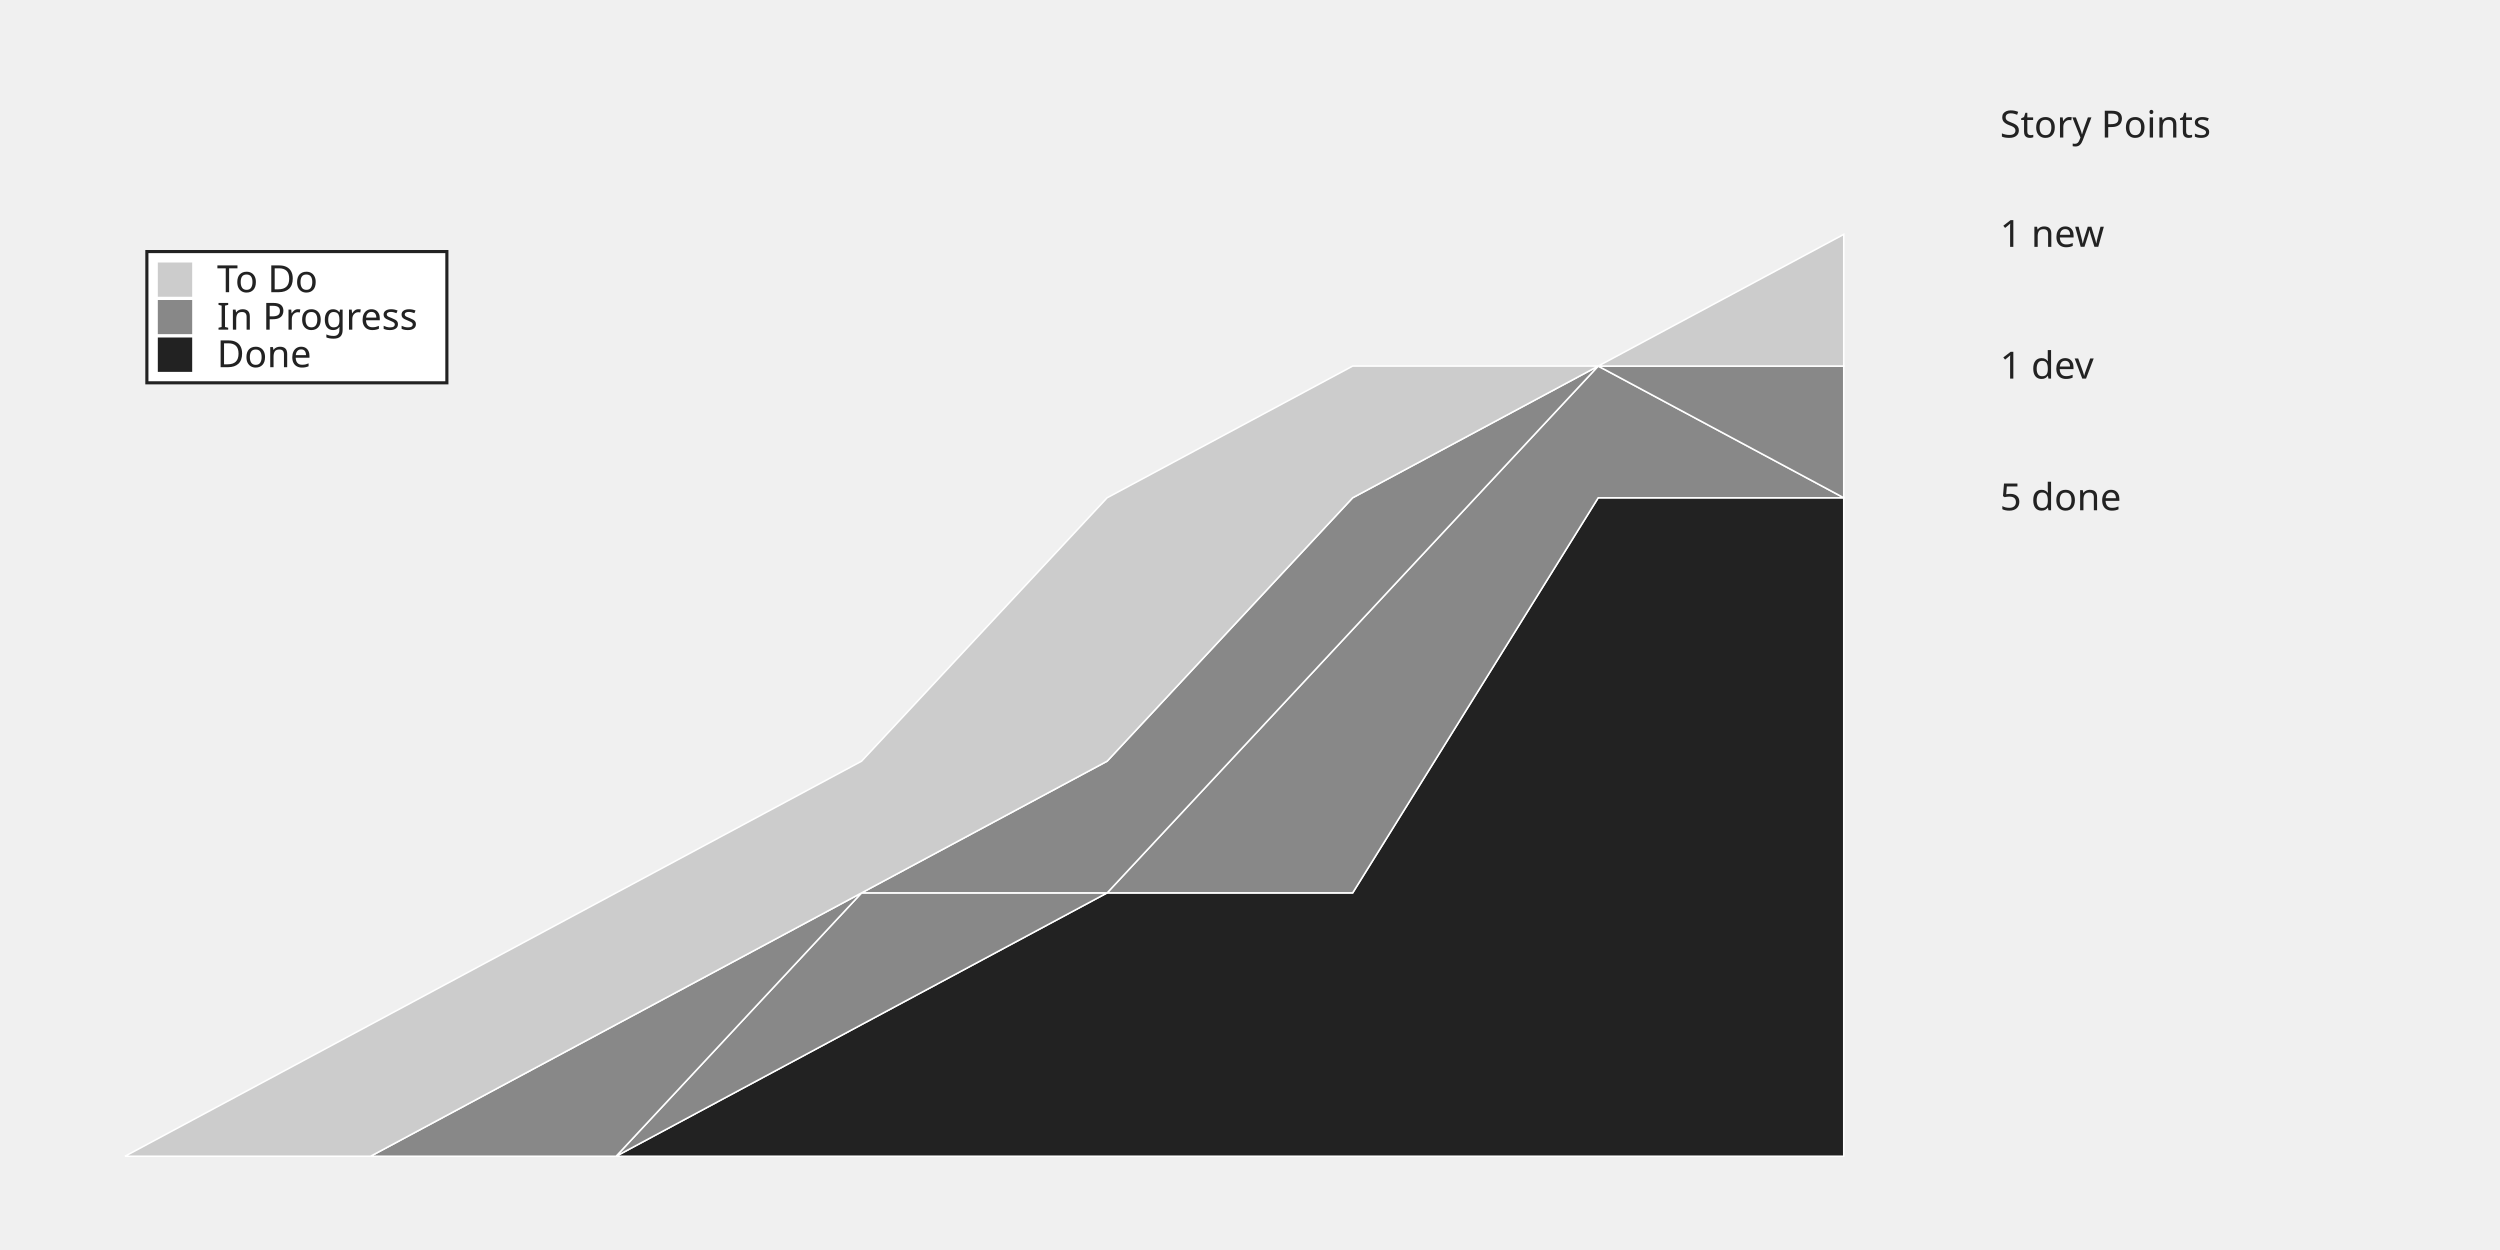
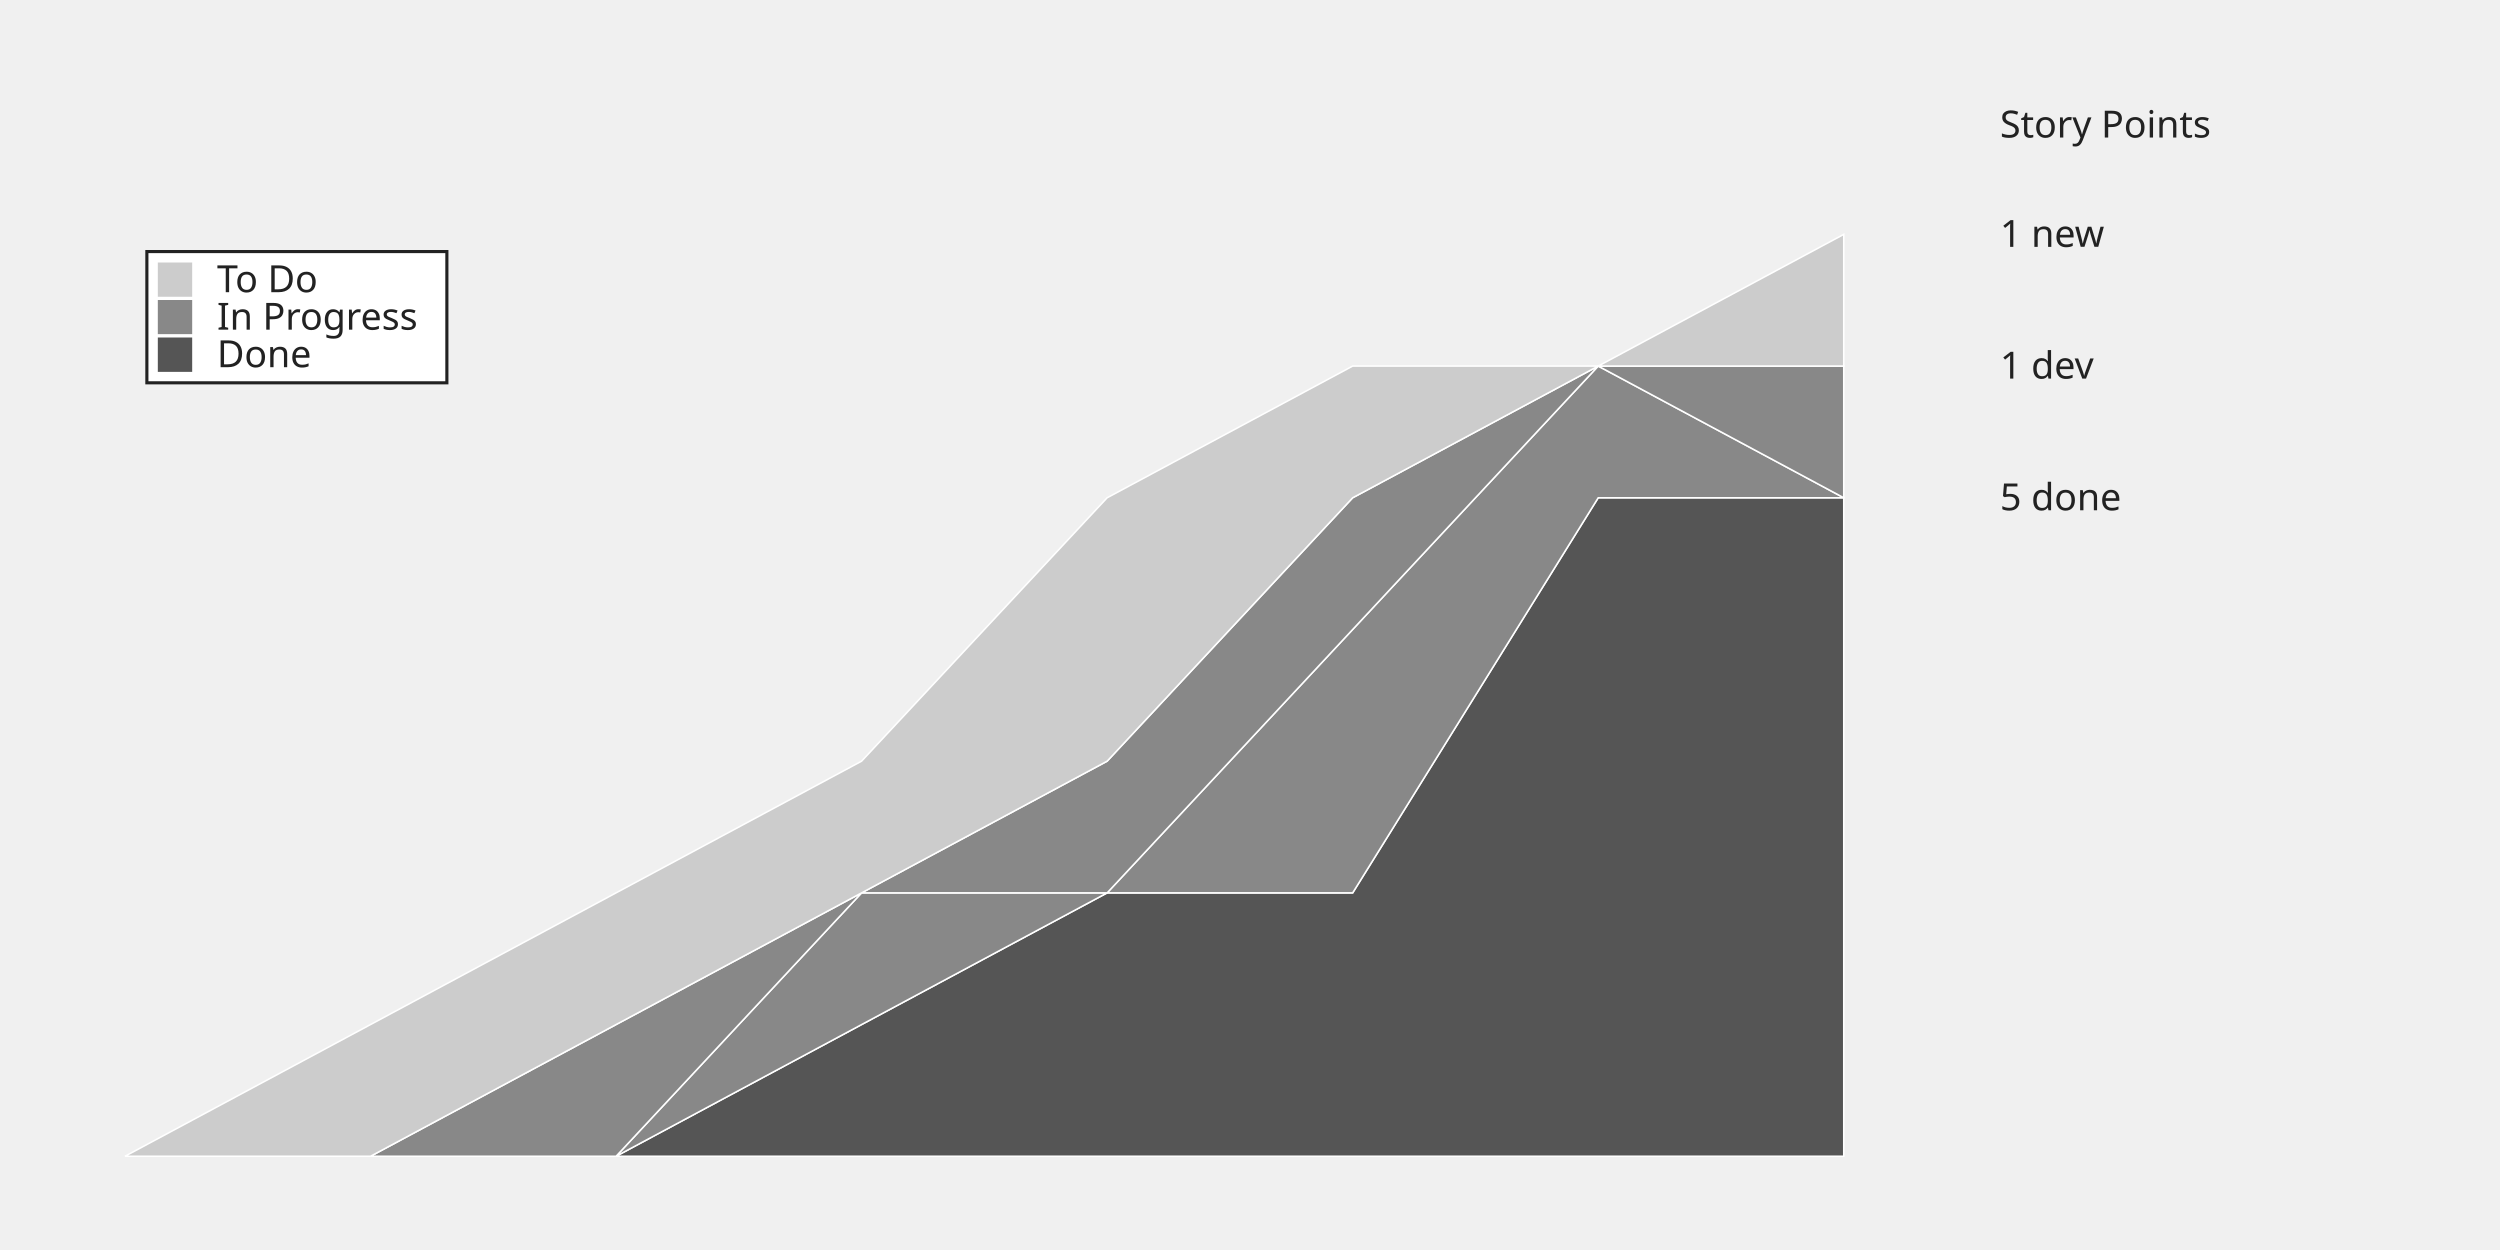
<svg xmlns="http://www.w3.org/2000/svg" width="800" height="400">
  <g transform="translate(40,75)">
    <g class="layer">
-       <path class="area" style="fill: #222; stroke: #fff; stroke-width: .5;" d="M0,295L78.571,295L157.143,295L235.714,252.857L314.286,210.714L392.857,210.714L471.429,84.286L550,84.286L550,295L471.429,295L392.857,295L314.286,295L235.714,295L157.143,295L78.571,295L0,295Z" />
+       <path class="area" style="fill: #555; stroke: #fff; stroke-width: .5;" d="M0,295L78.571,295L157.143,295L235.714,252.857L314.286,210.714L392.857,210.714L471.429,84.286L550,84.286L550,295L471.429,295L392.857,295L314.286,295L235.714,295L157.143,295L78.571,295L0,295Z" />
      <text x="600" y="84.286" dy="4px" font-size="12px" font-family="sans-serif" style="text-anchor: start; fill: #222;">5 done</text>
    </g>
    <g class="layer">
      <path class="area" style="fill: #888; stroke: #fff; stroke-width: .5;" d="M0,295L78.571,295L157.143,295L235.714,210.714L314.286,210.714L392.857,126.429L471.429,42.143L550,84.286L550,84.286L471.429,84.286L392.857,210.714L314.286,210.714L235.714,252.857L157.143,295L78.571,295L0,295Z" />
    </g>
    <g class="layer">
      <path class="area" style="fill: #888; stroke: #fff; stroke-width: .5;" d="M0,295L78.571,295L157.143,252.857L235.714,210.714L314.286,168.571L392.857,84.286L471.429,42.143L550,42.143L550,84.286L471.429,42.143L392.857,126.429L314.286,210.714L235.714,210.714L157.143,295L78.571,295L0,295Z" />
      <text x="600" y="42.143" dy="4px" font-size="12px" font-family="sans-serif" style="text-anchor: start; fill: #222;">1 dev</text>
    </g>
    <g class="layer">
      <path class="area" style="fill: #ccc; stroke: #fff; stroke-width: .5;" d="M0,295L78.571,252.857L157.143,210.714L235.714,168.571L314.286,84.286L392.857,42.143L471.429,42.143L550,0L550,42.143L471.429,42.143L392.857,84.286L314.286,168.571L235.714,210.714L157.143,252.857L78.571,295L0,295Z" />
      <text x="600" y="0" dy="4px" font-size="12px" font-family="sans-serif" style="text-anchor: start; fill: #222;">1 new</text>
    </g>
    <rect x="7" y="5.5" width="96" height="42" style="fill: #fff; stroke: #222;" />
    <rect x="10" y="8.5" width="12" height="12" style="fill: #ccc; stroke: #fff;" />
    <text x="29.44" y="14.5" dy="4px" font-size="12px" font-family="sans-serif" style="text-anchor: start; fill: #222;">To Do</text>
    <rect x="10" y="20.5" width="12" height="12" style="fill: #888; stroke: #fff;" />
    <text x="29.44" y="26.5" dy="4px" font-size="12px" font-family="sans-serif" style="text-anchor: start; fill: #222;">In Progress</text>
-     <rect x="10" y="32.5" width="12" height="12" style="fill: #222; stroke: #fff;" />
+     <rect x="10" y="32.5" width="12" height="12" style="fill: #555; stroke: #fff;" />
    <text x="29.44" y="38.5" dy="4px" font-size="12px" font-family="sans-serif" style="text-anchor: start; fill: #222;">Done</text>
    <text x="600" y="-35" dy="4px" font-size="12px" font-family="sans-serif" style="text-anchor: start; fill: #222;">Story Points</text>
  </g>
</svg>
